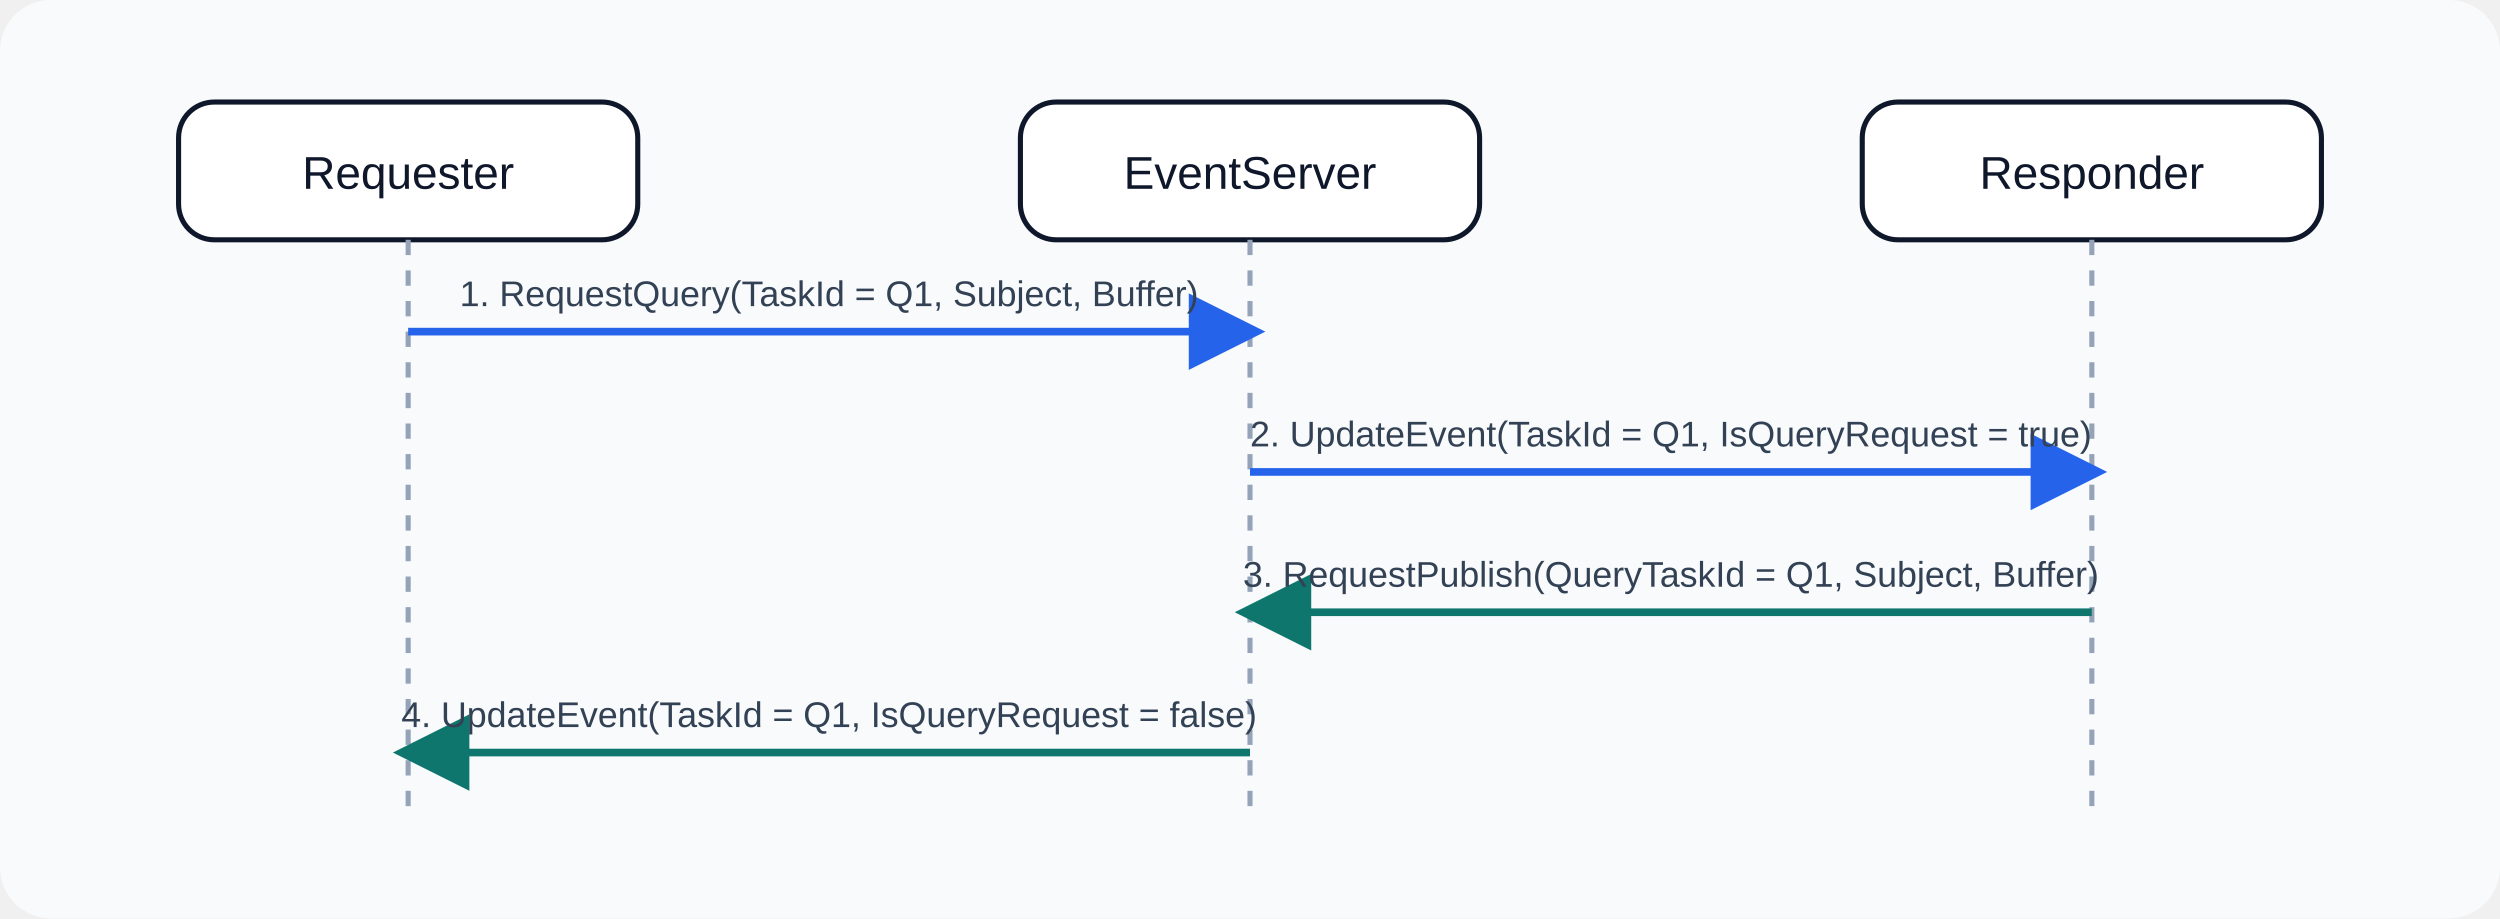
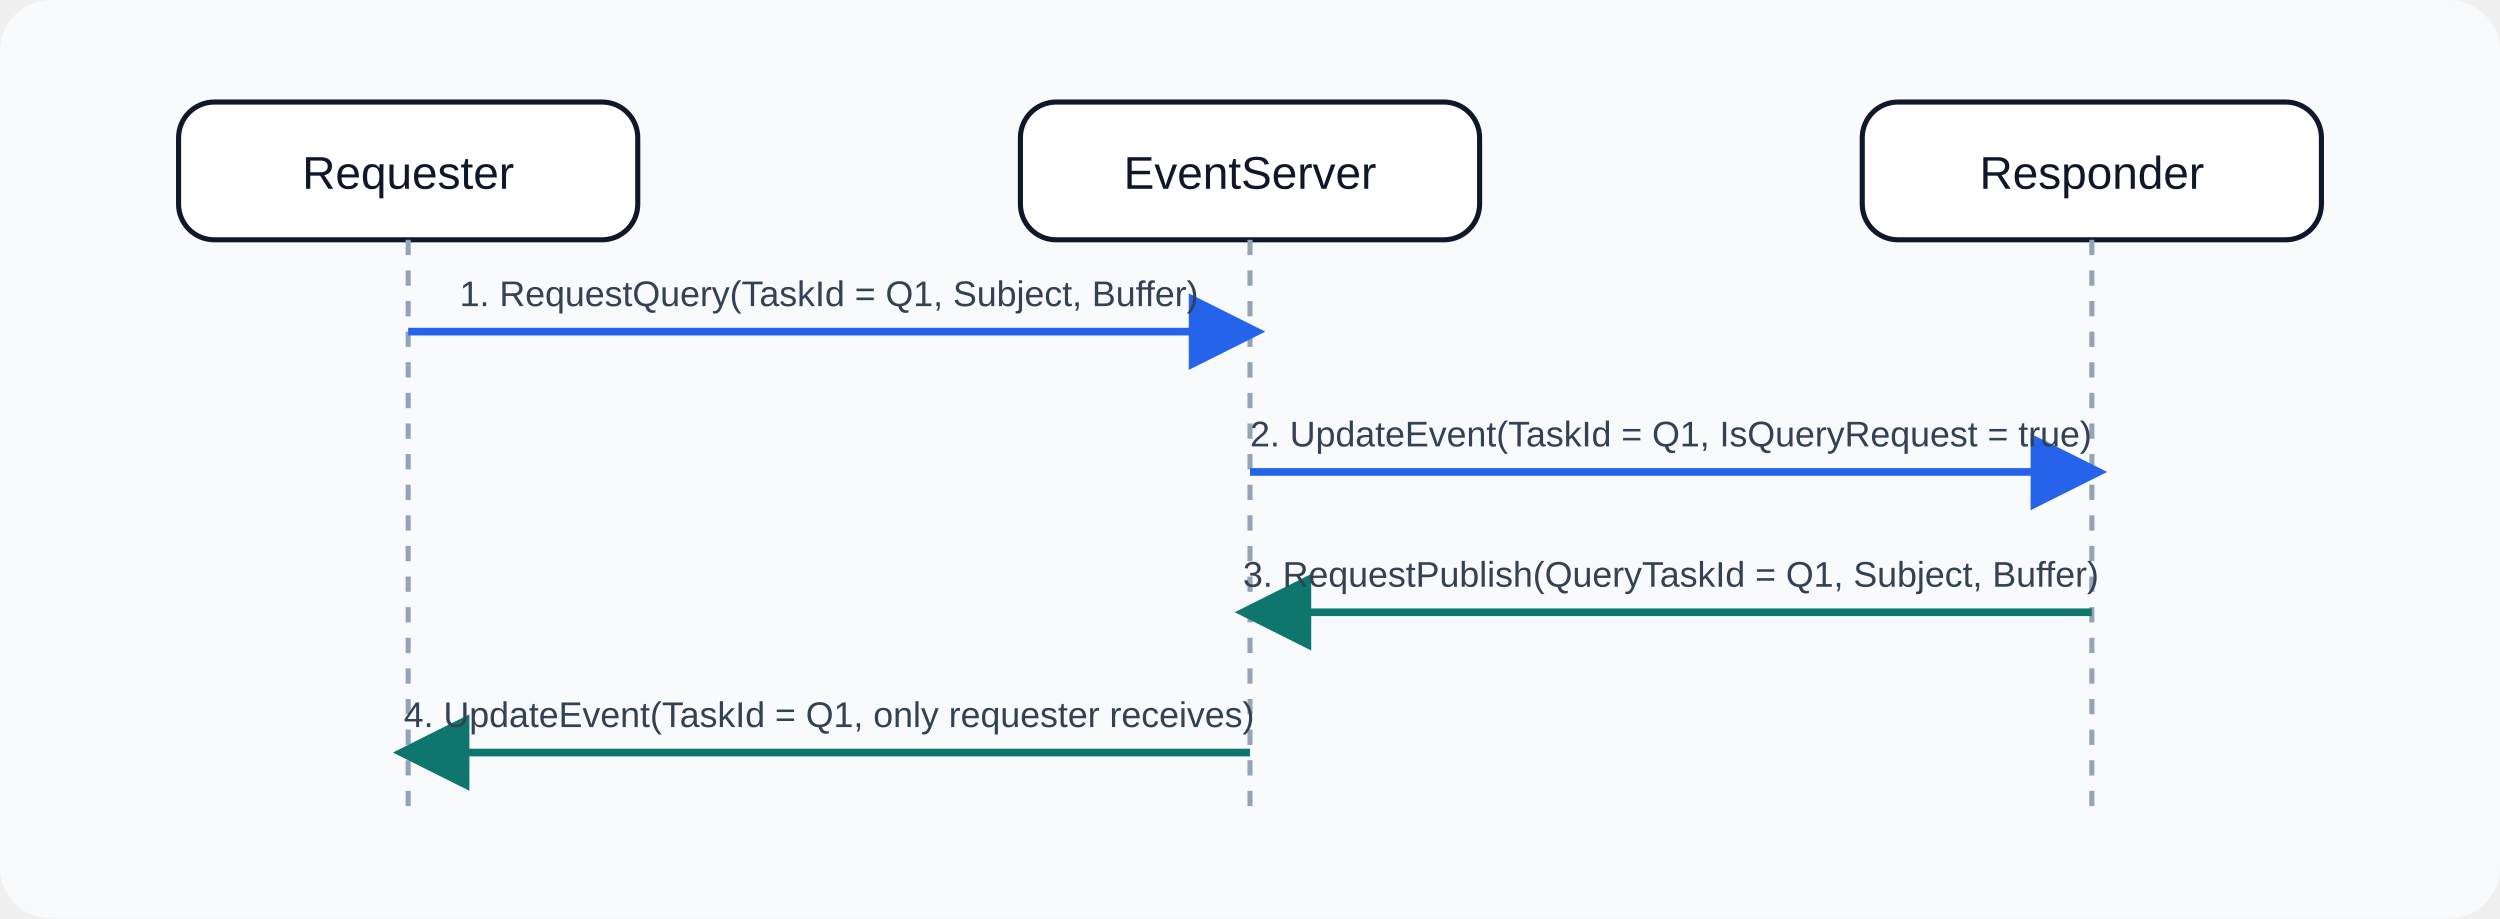
<svg xmlns="http://www.w3.org/2000/svg" width="980" height="360" viewBox="0 0 980 360" role="img" aria-labelledby="title desc">
  <defs>
    <style>
      .bg { fill: #f8fafc; }
      .lane { stroke: #94a3b8; stroke-width: 2; stroke-dasharray: 6 6; }
      .box { fill: #ffffff; stroke: #0f172a; stroke-width: 2; rx: 14; }
      .text { fill: #0f172a; font-family: "Segoe UI", Arial, sans-serif; font-size: 18px; }
      .small { fill: #334155; font-family: "Segoe UI", Arial, sans-serif; font-size: 14px; }
      .arrow { stroke: #2563eb; stroke-width: 3; fill: none; marker-end: url(#arrow); }
      .arrow2 { stroke: #0f766e; stroke-width: 3; fill: none; marker-end: url(#arrow2); }
    </style>
    <marker id="arrow" markerWidth="10" markerHeight="10" refX="8" refY="5" orient="auto">
      <path d="M0,0 L10,5 L0,10 z" fill="#2563eb" />
    </marker>
    <marker id="arrow2" markerWidth="10" markerHeight="10" refX="8" refY="5" orient="auto">
      <path d="M0,0 L10,5 L0,10 z" fill="#0f766e" />
    </marker>
  </defs>
  <rect class="bg" width="980" height="360" rx="20" />
  <rect class="box" x="70" y="40" width="180" height="54" />
  <text class="text" x="160" y="74" text-anchor="middle">Requester</text>
  <rect class="box" x="400" y="40" width="180" height="54" />
  <text class="text" x="490" y="74" text-anchor="middle">EventServer</text>
  <rect class="box" x="730" y="40" width="180" height="54" />
  <text class="text" x="820" y="74" text-anchor="middle">Responder</text>
  <line class="lane" x1="160" y1="94" x2="160" y2="320" />
  <line class="lane" x1="490" y1="94" x2="490" y2="320" />
  <line class="lane" x1="820" y1="94" x2="820" y2="320" />
  <path class="arrow" d="M160 130 L490 130" />
  <text class="small" x="325" y="120" text-anchor="middle">1. RequestQuery(TaskId = Q1, Subject, Buffer)</text>
  <path class="arrow" d="M490 185 L820 185" />
  <text class="small" x="655" y="175" text-anchor="middle">2. UpdateEvent(TaskId = Q1, IsQueryRequest = true)</text>
  <path class="arrow2" d="M820 240 L490 240" />
  <text class="small" x="655" y="230" text-anchor="middle">3. RequestPublish(QueryTaskId = Q1, Subject, Buffer)</text>
  <path class="arrow2" d="M490 295 L160 295" />
-   <text class="small" x="325" y="285" text-anchor="middle">4. UpdateEvent(TaskId = Q1, IsQueryRequest = false)</text>
+   <text class="small" x="325" y="285" text-anchor="middle">4. UpdateEvent(TaskId = Q1, only requester receives)</text>
</svg>
